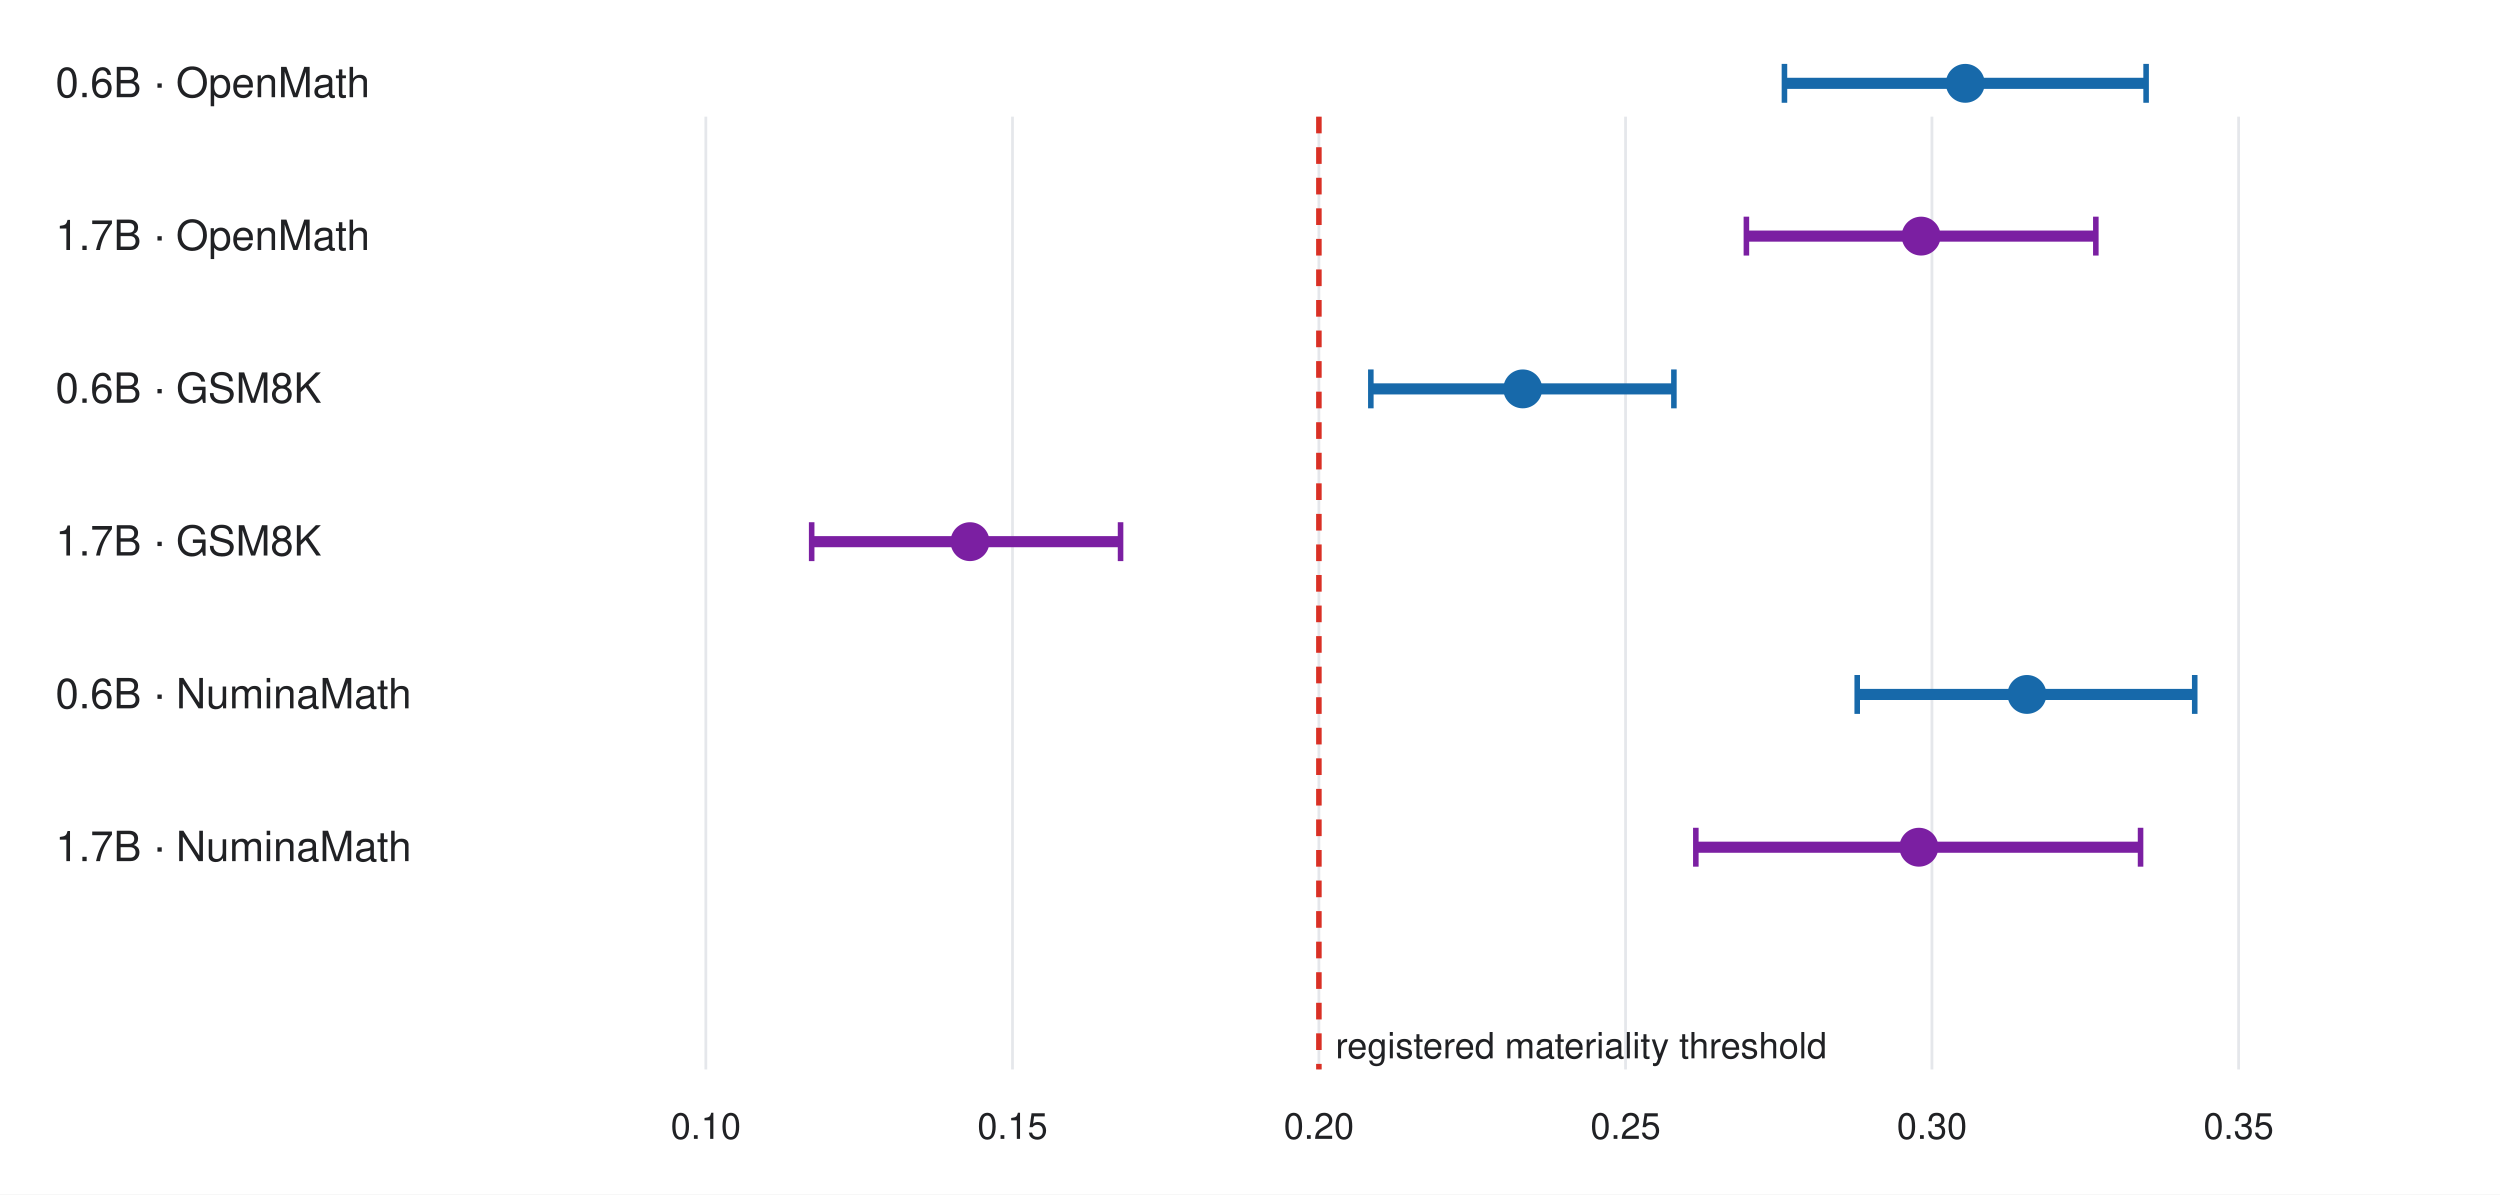
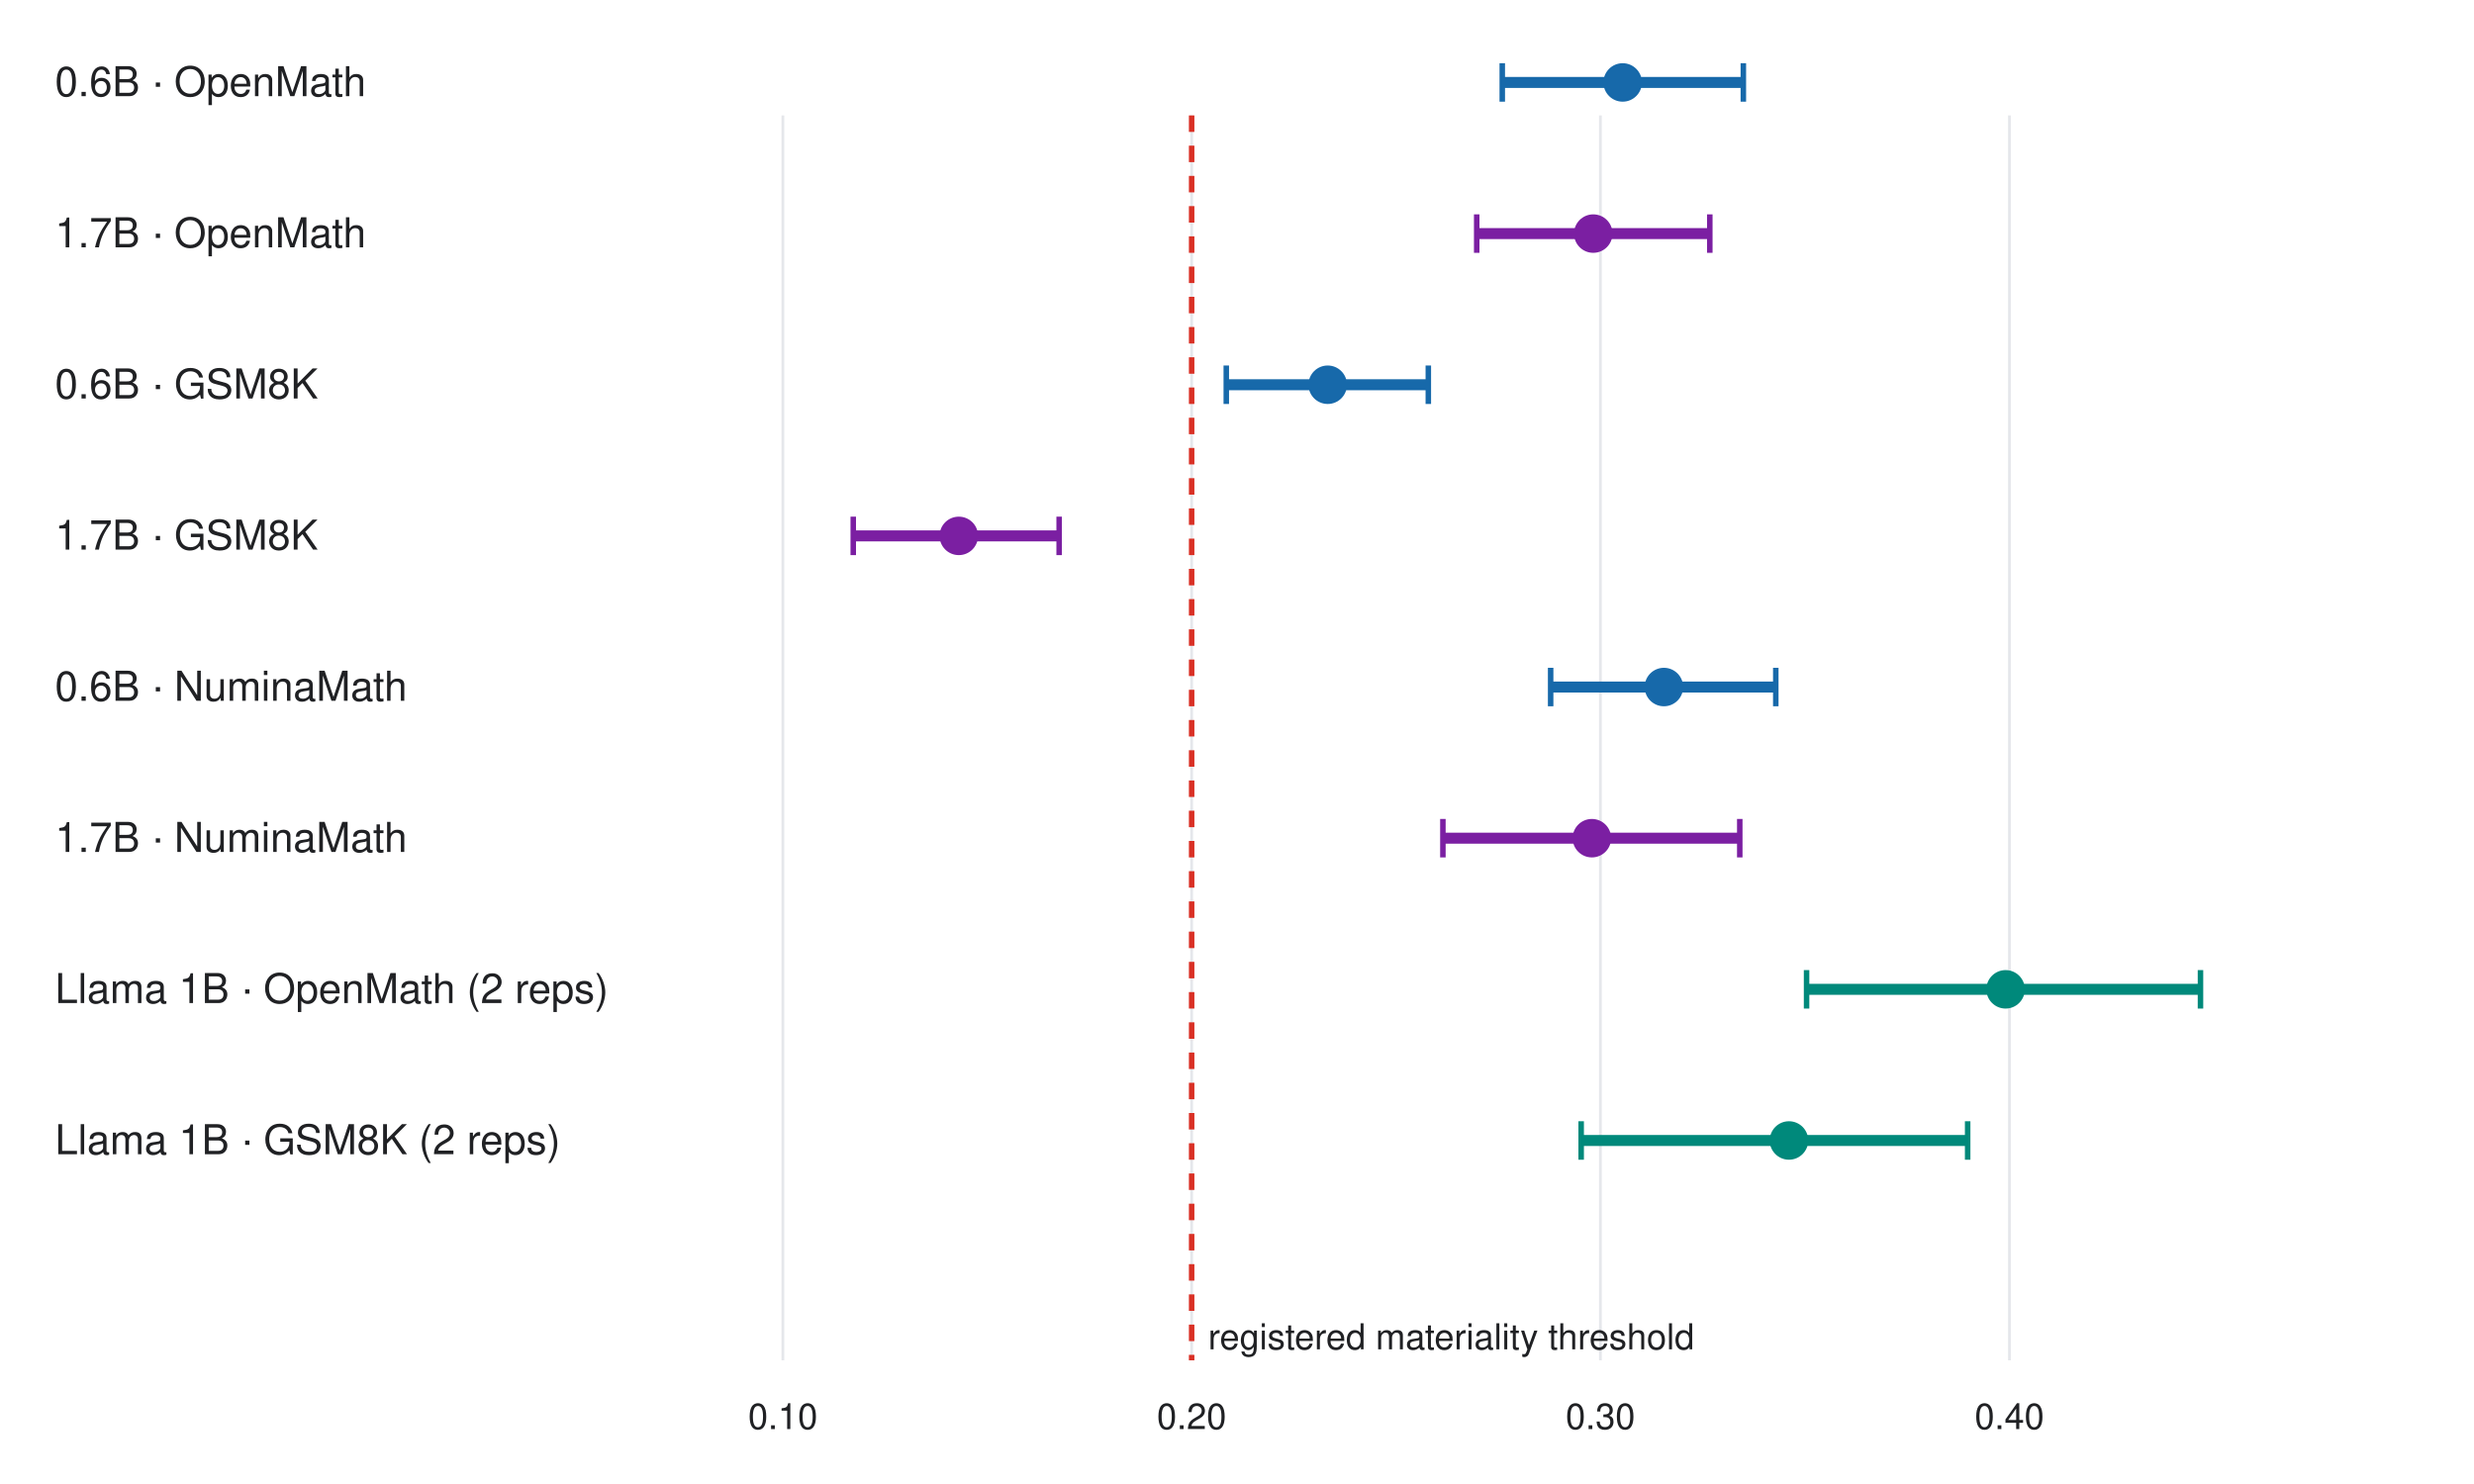
- <svg xmlns="http://www.w3.org/2000/svg" width="900" height="430" viewBox="0 0 900 430">
+ <svg xmlns="http://www.w3.org/2000/svg" width="900" height="540" viewBox="0 0 900 540">
  <rect width="100%" height="100%" fill="white" />
  <style>text{font-family:Helvetica,Arial,sans-serif;fill:#202124}.label{font-size:15px}.axis{font-size:13px}</style>
-   <line x1="254.1" y1="42" x2="254.1" y2="385" stroke="#e5e7eb" />
-   <text x="254.1" y="410" text-anchor="middle" class="axis">0.10</text>
-   <line x1="364.5" y1="42" x2="364.5" y2="385" stroke="#e5e7eb" />
-   <text x="364.5" y="410" text-anchor="middle" class="axis">0.15</text>
-   <line x1="474.8" y1="42" x2="474.8" y2="385" stroke="#e5e7eb" />
-   <text x="474.8" y="410" text-anchor="middle" class="axis">0.20</text>
-   <line x1="585.2" y1="42" x2="585.2" y2="385" stroke="#e5e7eb" />
-   <text x="585.2" y="410" text-anchor="middle" class="axis">0.25</text>
-   <line x1="695.5" y1="42" x2="695.5" y2="385" stroke="#e5e7eb" />
-   <text x="695.5" y="410" text-anchor="middle" class="axis">0.30</text>
-   <line x1="805.9" y1="42" x2="805.9" y2="385" stroke="#e5e7eb" />
-   <text x="805.9" y="410" text-anchor="middle" class="axis">0.35</text>
-   <line x1="474.8" y1="42" x2="474.8" y2="385" stroke="#d93025" stroke-width="2" stroke-dasharray="6 5" />
+   <line x1="284.8" y1="42" x2="284.8" y2="495" stroke="#e5e7eb" />
+   <text x="284.8" y="520" text-anchor="middle" class="axis">0.10</text>
+   <line x1="433.5" y1="42" x2="433.5" y2="495" stroke="#e5e7eb" />
+   <text x="433.5" y="520" text-anchor="middle" class="axis">0.20</text>
+   <line x1="582.2" y1="42" x2="582.2" y2="495" stroke="#e5e7eb" />
+   <text x="582.2" y="520" text-anchor="middle" class="axis">0.30</text>
+   <line x1="731.0" y1="42" x2="731.0" y2="495" stroke="#e5e7eb" />
+   <text x="731.0" y="520" text-anchor="middle" class="axis">0.40</text>
+   <line x1="433.5" y1="42" x2="433.5" y2="495" stroke="#d93025" stroke-width="2" stroke-dasharray="6 5" />
  <text x="20" y="35" class="label">0.6B · OpenMath</text>
-   <line x1="642.4" y1="30" x2="772.6" y2="30" stroke="#1769aa" stroke-width="4" />
-   <line x1="642.4" y1="23" x2="642.4" y2="37" stroke="#1769aa" stroke-width="2" />
-   <line x1="772.6" y1="23" x2="772.6" y2="37" stroke="#1769aa" stroke-width="2" />
-   <circle cx="707.5" cy="30" r="7" fill="#1769aa" />
+   <line x1="546.5" y1="30" x2="634.2" y2="30" stroke="#1769aa" stroke-width="4" />
+   <line x1="546.5" y1="23" x2="546.5" y2="37" stroke="#1769aa" stroke-width="2" />
+   <line x1="634.2" y1="23" x2="634.2" y2="37" stroke="#1769aa" stroke-width="2" />
+   <circle cx="590.3" cy="30" r="7" fill="#1769aa" />
  <text x="20" y="90" class="label">1.7B · OpenMath</text>
-   <line x1="628.7" y1="85" x2="754.5" y2="85" stroke="#7b1fa2" stroke-width="4" />
-   <line x1="628.7" y1="78" x2="628.7" y2="92" stroke="#7b1fa2" stroke-width="2" />
-   <line x1="754.5" y1="78" x2="754.5" y2="92" stroke="#7b1fa2" stroke-width="2" />
-   <circle cx="691.6" cy="85" r="7" fill="#7b1fa2" />
+   <line x1="537.2" y1="85" x2="622.0" y2="85" stroke="#7b1fa2" stroke-width="4" />
+   <line x1="537.2" y1="78" x2="537.2" y2="92" stroke="#7b1fa2" stroke-width="2" />
+   <line x1="622.0" y1="78" x2="622.0" y2="92" stroke="#7b1fa2" stroke-width="2" />
+   <circle cx="579.6" cy="85" r="7" fill="#7b1fa2" />
  <text x="20" y="145" class="label">0.6B · GSM8K</text>
-   <line x1="493.5" y1="140" x2="602.6" y2="140" stroke="#1769aa" stroke-width="4" />
-   <line x1="493.5" y1="133" x2="493.5" y2="147" stroke="#1769aa" stroke-width="2" />
-   <line x1="602.6" y1="133" x2="602.6" y2="147" stroke="#1769aa" stroke-width="2" />
-   <circle cx="548.2" cy="140" r="7" fill="#1769aa" />
+   <line x1="446.1" y1="140" x2="519.6" y2="140" stroke="#1769aa" stroke-width="4" />
+   <line x1="446.1" y1="133" x2="446.1" y2="147" stroke="#1769aa" stroke-width="2" />
+   <line x1="519.6" y1="133" x2="519.6" y2="147" stroke="#1769aa" stroke-width="2" />
+   <circle cx="483.0" cy="140" r="7" fill="#1769aa" />
  <text x="20" y="200" class="label">1.7B · GSM8K</text>
-   <line x1="292.2" y1="195" x2="403.4" y2="195" stroke="#7b1fa2" stroke-width="4" />
-   <line x1="292.2" y1="188" x2="292.2" y2="202" stroke="#7b1fa2" stroke-width="2" />
-   <line x1="403.4" y1="188" x2="403.4" y2="202" stroke="#7b1fa2" stroke-width="2" />
-   <circle cx="349.2" cy="195" r="7" fill="#7b1fa2" />
+   <line x1="310.4" y1="195" x2="385.3" y2="195" stroke="#7b1fa2" stroke-width="4" />
+   <line x1="310.4" y1="188" x2="310.4" y2="202" stroke="#7b1fa2" stroke-width="2" />
+   <line x1="385.3" y1="188" x2="385.3" y2="202" stroke="#7b1fa2" stroke-width="2" />
+   <circle cx="348.8" cy="195" r="7" fill="#7b1fa2" />
  <text x="20" y="255" class="label">0.6B · NuminaMath</text>
-   <line x1="668.6" y1="250" x2="790.1" y2="250" stroke="#1769aa" stroke-width="4" />
-   <line x1="668.6" y1="243" x2="668.6" y2="257" stroke="#1769aa" stroke-width="2" />
-   <line x1="790.1" y1="243" x2="790.1" y2="257" stroke="#1769aa" stroke-width="2" />
-   <circle cx="729.7" cy="250" r="7" fill="#1769aa" />
+   <line x1="564.1" y1="250" x2="646.0" y2="250" stroke="#1769aa" stroke-width="4" />
+   <line x1="564.1" y1="243" x2="564.1" y2="257" stroke="#1769aa" stroke-width="2" />
+   <line x1="646.0" y1="243" x2="646.0" y2="257" stroke="#1769aa" stroke-width="2" />
+   <circle cx="605.3" cy="250" r="7" fill="#1769aa" />
  <text x="20" y="310" class="label">1.7B · NuminaMath</text>
-   <line x1="610.5" y1="305" x2="770.6" y2="305" stroke="#7b1fa2" stroke-width="4" />
-   <line x1="610.5" y1="298" x2="610.5" y2="312" stroke="#7b1fa2" stroke-width="2" />
-   <line x1="770.6" y1="298" x2="770.6" y2="312" stroke="#7b1fa2" stroke-width="2" />
-   <circle cx="690.8" cy="305" r="7" fill="#7b1fa2" />
-   <text x="480.8" y="381" class="axis" fill="#d93025">registered materiality threshold</text>
+   <line x1="524.9" y1="305" x2="632.9" y2="305" stroke="#7b1fa2" stroke-width="4" />
+   <line x1="524.9" y1="298" x2="524.9" y2="312" stroke="#7b1fa2" stroke-width="2" />
+   <line x1="632.9" y1="298" x2="632.9" y2="312" stroke="#7b1fa2" stroke-width="2" />
+   <circle cx="579.1" cy="305" r="7" fill="#7b1fa2" />
+   <text x="20" y="365" class="label">Llama 1B · OpenMath (2 reps)</text>
+   <line x1="657.2" y1="360" x2="800.5" y2="360" stroke="#00897b" stroke-width="4" />
+   <line x1="657.2" y1="353" x2="657.2" y2="367" stroke="#00897b" stroke-width="2" />
+   <line x1="800.5" y1="353" x2="800.5" y2="367" stroke="#00897b" stroke-width="2" />
+   <circle cx="729.6" cy="360" r="7" fill="#00897b" />
+   <text x="20" y="420" class="label">Llama 1B · GSM8K (2 reps)</text>
+   <line x1="575.2" y1="415" x2="715.8" y2="415" stroke="#00897b" stroke-width="4" />
+   <line x1="575.2" y1="408" x2="575.2" y2="422" stroke="#00897b" stroke-width="2" />
+   <line x1="715.8" y1="408" x2="715.8" y2="422" stroke="#00897b" stroke-width="2" />
+   <circle cx="650.8" cy="415" r="7" fill="#00897b" />
+   <text x="439.5" y="491" class="axis" fill="#d93025">registered materiality threshold</text>
</svg>
